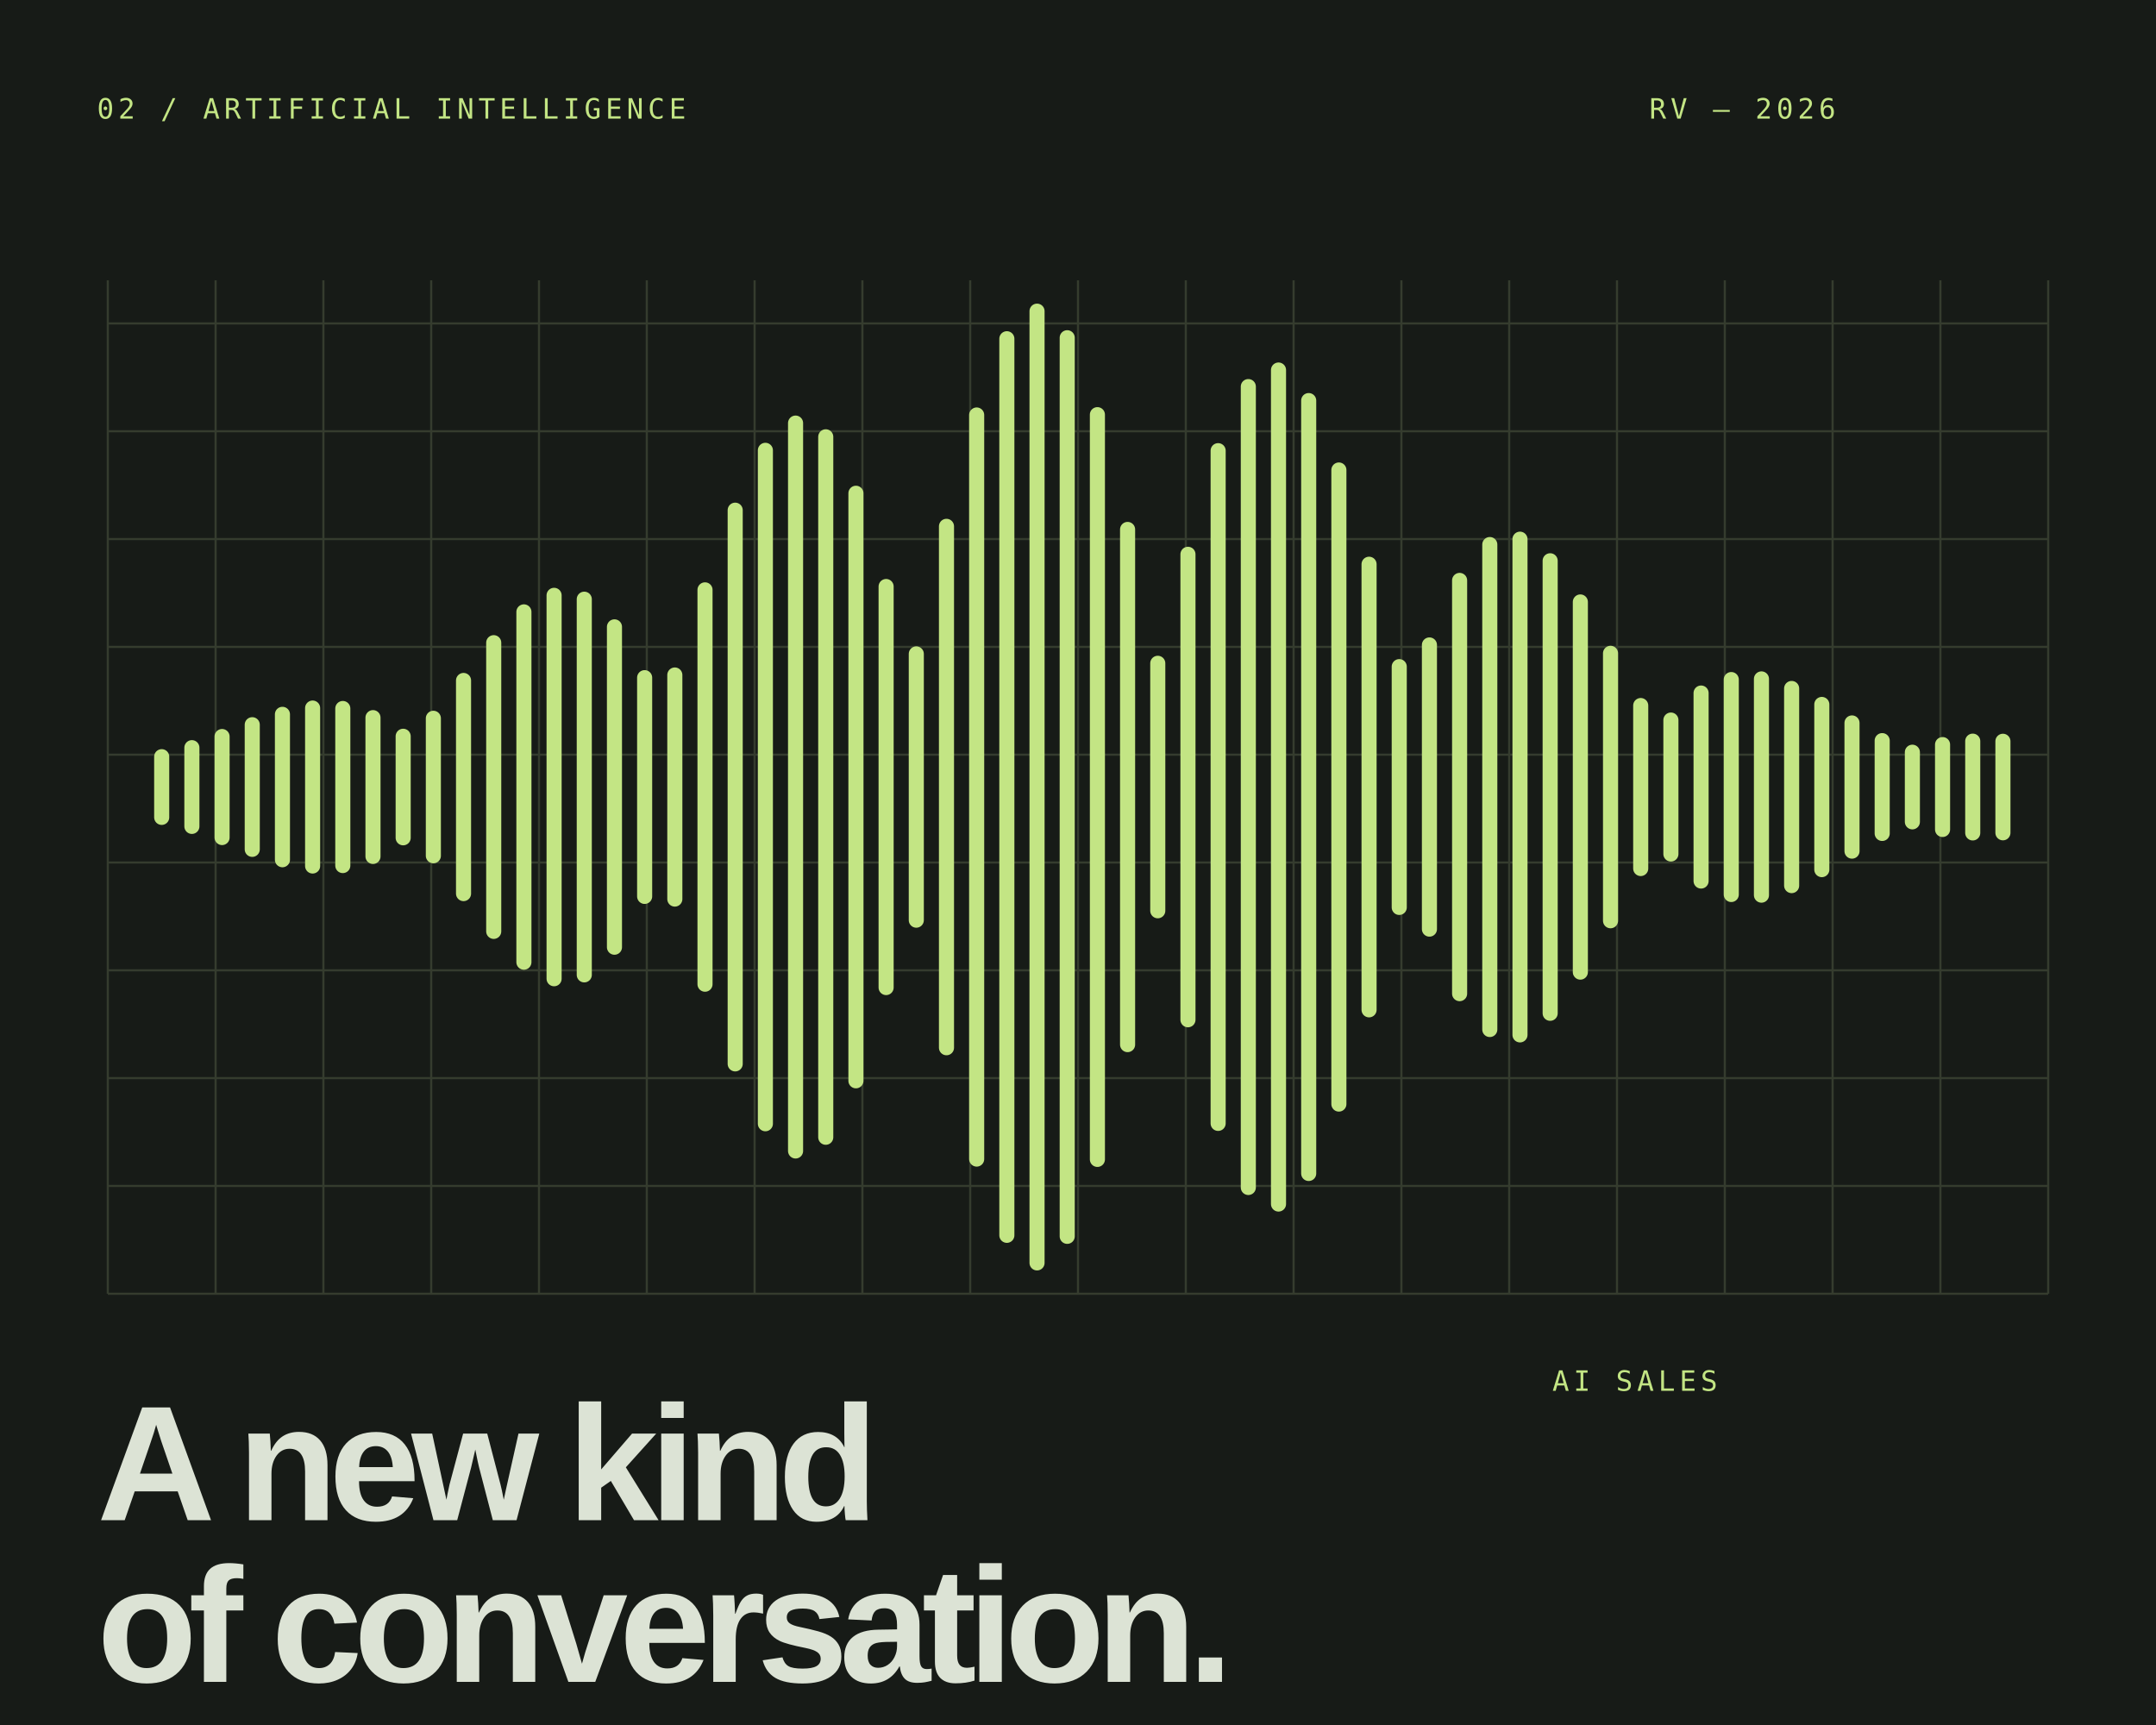
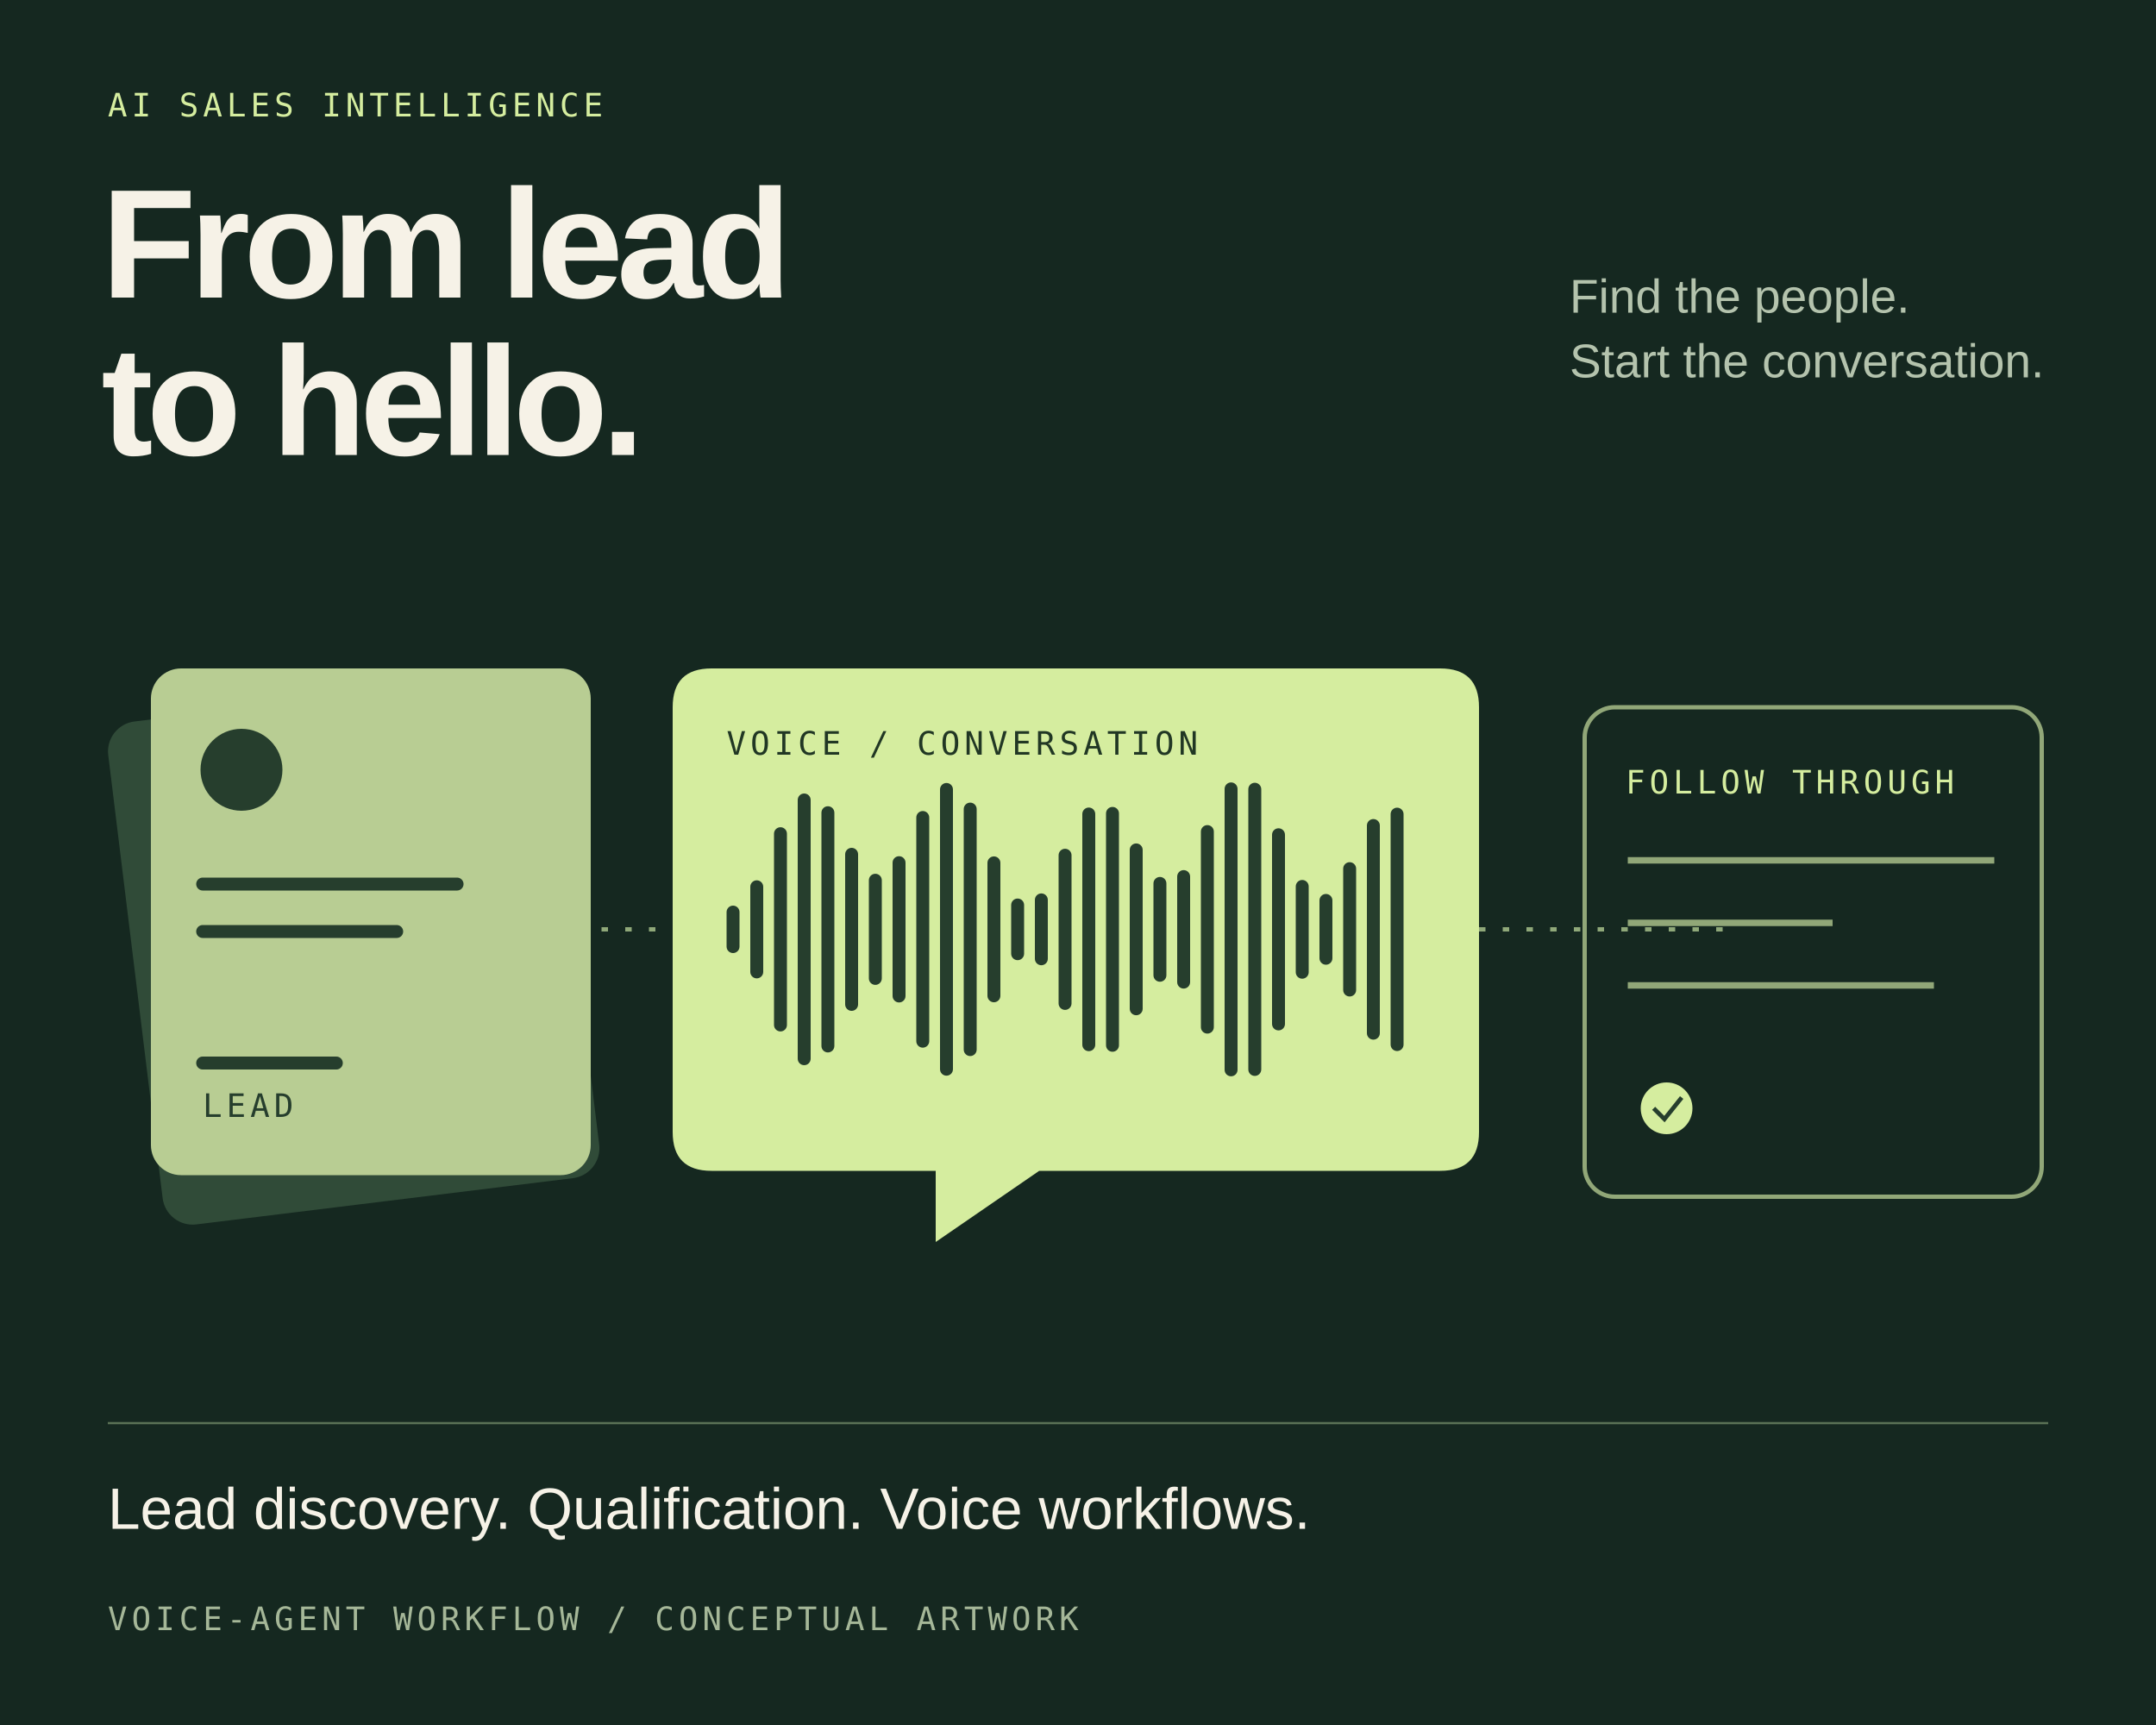
- <svg xmlns="http://www.w3.org/2000/svg" viewBox="0 0 1000 800">
-   <rect width="1000" height="800" fill="#171b17" />
-   <text x="45" y="55" fill="#c3e584" font-family="monospace" font-size="13" font-weight="400" letter-spacing="2">02 / ARTIFICIAL INTELLIGENCE</text>
-   <text x="765" y="55" fill="#c3e584" font-family="monospace" font-size="13" font-weight="400" letter-spacing="2">RV — 2026</text>
-   <g stroke="#353c2e" stroke-width="1">
-     <path d="M50 130 V600" />
-     <path d="M100 130 V600" />
-     <path d="M150 130 V600" />
-     <path d="M200 130 V600" />
-     <path d="M250 130 V600" />
-     <path d="M300 130 V600" />
-     <path d="M350 130 V600" />
-     <path d="M400 130 V600" />
-     <path d="M450 130 V600" />
-     <path d="M500 130 V600" />
-     <path d="M550 130 V600" />
-     <path d="M600 130 V600" />
-     <path d="M650 130 V600" />
-     <path d="M700 130 V600" />
-     <path d="M750 130 V600" />
-     <path d="M800 130 V600" />
-     <path d="M850 130 V600" />
-     <path d="M900 130 V600" />
-     <path d="M950 130 V600" />
-     <path d="M50 150 H950" />
-     <path d="M50 200 H950" />
-     <path d="M50 250 H950" />
-     <path d="M50 300 H950" />
-     <path d="M50 350 H950" />
-     <path d="M50 400 H950" />
-     <path d="M50 450 H950" />
-     <path d="M50 500 H950" />
-     <path d="M50 550 H950" />
-     <path d="M50 600 H950" />
+ <svg xmlns="http://www.w3.org/2000/svg" width="1000" height="800" viewBox="0 0 1000 800" data-background="#152820">
+   <rect width="1000" height="800" fill="#152820" />
+   <text x="50" y="54" fill="#d5ed9f" font-size="15" font-family="monospace" letter-spacing="2">AI SALES INTELLIGENCE</text>
+   <text x="47" y="138" fill="#f6f2e7" font-family="Arial,Helvetica,sans-serif" font-size="72" font-weight="700" letter-spacing="-3">From lead</text>
+   <text x="47" y="211" fill="#f6f2e7" font-family="Arial,Helvetica,sans-serif" font-size="72" font-weight="700" letter-spacing="-3">to hello.</text>
+   <text x="728" y="145" fill="#b4c3ad" font-family="Arial,Helvetica,sans-serif" font-size="22">Find the people.</text>
+   <text x="728" y="175" fill="#b4c3ad" font-family="Arial,Helvetica,sans-serif" font-size="22">Start the conversation.</text>
+   <path d="M202 431H805" stroke="#8fa879" stroke-width="2" fill="none" stroke-dasharray="3 8" />
+   <circle class="art-sales-packet" cx="212" cy="431" r="7" fill="#cce794" />
+   <g class="art-sales-lead">
+     <rect x="62" y="323" width="204" height="235" rx="14" fill="#304b38" transform="rotate(-7 164 440)" />
+     <rect x="70" y="310" width="204" height="235" rx="14" fill="#b8cd93" />
+     <circle cx="112" cy="357" r="19" fill="#263e2d" />
+     <path d="M94 410h118m-118 22h90m-90 61h62" stroke="#263e2d" stroke-width="6" stroke-linecap="round" />
+     <text x="94" y="518" fill="#263e2d" font-size="15" font-family="monospace" letter-spacing="2">LEAD</text>
  </g>
-   <g stroke="#c3e584" stroke-width="7" stroke-linecap="round">
-     <path d="M75 350.93 V379.07" />
-     <path d="M89 346.75 V383.25" />
-     <path d="M103 341.58 V388.42" />
-     <path d="M117 336.10 V393.90" />
-     <path d="M131 331.29 V398.71" />
-     <path d="M145 328.38 V401.62" />
-     <path d="M159 328.58 V401.42" />
-     <path d="M173 332.82 V397.18" />
-     <path d="M187 341.46 V388.54" />
-     <path d="M201 333.12 V396.88" />
-     <path d="M215 315.58 V414.42" />
-     <path d="M229 298.06 V431.94" />
-     <path d="M243 283.77 V446.23" />
-     <path d="M257 276.10 V453.90" />
-     <path d="M271 277.89 V452.11" />
-     <path d="M285 290.72 V439.28" />
-     <path d="M299 314.28 V415.72" />
-     <path d="M313 313.04 V416.96" />
-     <path d="M327 273.56 V456.44" />
-     <path d="M341 236.61 V493.39" />
-     <path d="M355 208.85 V521.15" />
-     <path d="M369 196.22 V533.78" />
-     <path d="M383 202.58 V527.42" />
-     <path d="M397 228.76 V501.24" />
-     <path d="M411 272.01 V457.99" />
-     <path d="M425 303.26 V426.74" />
-     <path d="M439 244.10 V485.90" />
-     <path d="M453 192.46 V537.54" />
-     <path d="M467 157.10 V572.90" />
-     <path d="M481 144.31 V585.69" />
-     <path d="M495 156.63 V573.37" />
-     <path d="M509 192.31 V537.69" />
-     <path d="M523 245.54 V484.46" />
-     <path d="M537 307.62 V422.38" />
-     <path d="M551 257.07 V472.93" />
-     <path d="M565 209.01 V520.99" />
-     <path d="M579 179.29 V550.71" />
-     <path d="M593 171.61 V558.39" />
-     <path d="M607 185.78 V544.22" />
-     <path d="M621 217.97 V512.03" />
-     <path d="M635 261.68 V468.32" />
-     <path d="M649 309.17 V420.83" />
-     <path d="M663 299.11 V430.89" />
-     <path d="M677 269.18 V460.82" />
-     <path d="M691 252.55 V477.45" />
-     <path d="M705 250.06 V479.94" />
-     <path d="M719 260.07 V469.93" />
-     <path d="M733 279.17 V450.83" />
-     <path d="M747 302.99 V427.01" />
-     <path d="M761 327.21 V402.79" />
-     <path d="M775 333.94 V396.06" />
-     <path d="M789 321.41 V408.59" />
-     <path d="M803 315.16 V414.84" />
-     <path d="M817 314.86 V415.14" />
-     <path d="M831 319.29 V410.71" />
-     <path d="M845 326.70 V403.30" />
-     <path d="M859 335.28 V394.72" />
-     <path d="M873 343.48 V386.52" />
-     <path d="M887 348.86 V381.14" />
-     <path d="M901 345.32 V384.68" />
-     <path d="M915 343.72 V386.28" />
-     <path d="M929 343.78 V386.22" />
+   <g>
+     <path d="M330 310h338q18 0 18 18v197q0 18-18 18H482l-48 33v-33H330q-18 0-18-18V328q0-18 18-18Z" fill="#d5ed9f" />
+     <text x="337" y="350" fill="#213724" font-size="15" font-family="monospace" letter-spacing="2">VOICE / CONVERSATION</text>
+     <rect class="art-sales-wave" x="337" y="420.00" width="6" height="22.00" rx="3" fill="#263e2d" style="--art-delay:-0.0s" />
+     <rect class="art-sales-wave" x="348" y="408.26" width="6" height="45.48" rx="3" fill="#263e2d" style="--art-delay:-0.055s" />
+     <rect class="art-sales-wave" x="359" y="383.64" width="6" height="94.71" rx="3" fill="#263e2d" style="--art-delay:-0.11s" />
+     <rect class="art-sales-wave" x="370" y="368.00" width="6" height="126.00" rx="3" fill="#263e2d" style="--art-delay:-0.165s" />
+     <rect class="art-sales-wave" x="381" y="373.91" width="6" height="114.18" rx="3" fill="#263e2d" style="--art-delay:-0.22s" />
+     <rect class="art-sales-wave" x="392" y="393.20" width="6" height="75.61" rx="3" fill="#263e2d" style="--art-delay:-0.275s" />
+     <rect class="art-sales-wave" x="403" y="405.23" width="6" height="51.53" rx="3" fill="#263e2d" style="--art-delay:-0.33s" />
+     <rect class="art-sales-wave" x="414" y="397.08" width="6" height="67.83" rx="3" fill="#263e2d" style="--art-delay:-0.385s" />
+     <rect class="art-sales-wave" x="425" y="376.13" width="6" height="109.74" rx="3" fill="#263e2d" style="--art-delay:-0.44s" />
+     <rect class="art-sales-wave" x="436" y="363.12" width="6" height="135.75" rx="3" fill="#263e2d" style="--art-delay:-0.495s" />
+     <rect class="art-sales-wave" x="447" y="372.23" width="6" height="117.54" rx="3" fill="#263e2d" style="--art-delay:-0.55s" />
+     <rect class="art-sales-wave" x="458" y="397.17" width="6" height="67.65" rx="3" fill="#263e2d" style="--art-delay:-0.605s" />
+     <rect class="art-sales-wave" x="469" y="416.71" width="6" height="28.59" rx="3" fill="#263e2d" style="--art-delay:-0.66s" />
+     <rect class="art-sales-wave" x="480" y="414.34" width="6" height="33.31" rx="3" fill="#263e2d" style="--art-delay:-0.715s" />
+     <rect class="art-sales-wave" x="491" y="393.63" width="6" height="74.73" rx="3" fill="#263e2d" style="--art-delay:-0.77s" />
+     <rect class="art-sales-wave" x="502" y="374.51" width="6" height="112.99" rx="3" fill="#263e2d" style="--art-delay:-0.825s" />
+     <rect class="art-sales-wave" x="513" y="374.23" width="6" height="113.54" rx="3" fill="#263e2d" style="--art-delay:-0.88s" />
+     <rect class="art-sales-wave" x="524" y="391.16" width="6" height="79.68" rx="3" fill="#263e2d" style="--art-delay:-0.935s" />
+     <rect class="art-sales-wave" x="535" y="406.70" width="6" height="48.60" rx="3" fill="#263e2d" style="--art-delay:-0.99s" />
+     <rect class="art-sales-wave" x="546" y="403.53" width="6" height="54.94" rx="3" fill="#263e2d" style="--art-delay:-1.045s" />
+     <rect class="art-sales-wave" x="557" y="382.66" width="6" height="96.69" rx="3" fill="#263e2d" style="--art-delay:-1.1s" />
+     <rect class="art-sales-wave" x="568" y="362.86" width="6" height="136.29" rx="3" fill="#263e2d" style="--art-delay:-1.155s" />
+     <rect class="art-sales-wave" x="579" y="363.02" width="6" height="135.96" rx="3" fill="#263e2d" style="--art-delay:-1.21s" />
+     <rect class="art-sales-wave" x="590" y="384.13" width="6" height="93.74" rx="3" fill="#263e2d" style="--art-delay:-1.265s" />
+     <rect class="art-sales-wave" x="601" y="408.10" width="6" height="45.79" rx="3" fill="#263e2d" style="--art-delay:-1.32s" />
+     <rect class="art-sales-wave" x="612" y="414.59" width="6" height="32.82" rx="3" fill="#263e2d" style="--art-delay:-1.375s" />
+     <rect class="art-sales-wave" x="623" y="399.86" width="6" height="62.28" rx="3" fill="#263e2d" style="--art-delay:-1.43s" />
+     <rect class="art-sales-wave" x="634" y="379.85" width="6" height="102.31" rx="3" fill="#263e2d" style="--art-delay:-1.485s" />
+     <rect class="art-sales-wave" x="645" y="374.57" width="6" height="112.87" rx="3" fill="#263e2d" style="--art-delay:-1.54s" />
  </g>
-   <text x="45" y="705" fill="#dce3d5" font-family="Arial,sans-serif" font-size="76" font-weight="700" letter-spacing="-4">A new kind</text>
-   <text x="45" y="780" fill="#dce3d5" font-family="Arial,sans-serif" font-size="76" font-weight="700" letter-spacing="-4">of conversation.</text>
-   <text x="720" y="645" fill="#c3e584" font-family="monospace" font-size="13" font-weight="400" letter-spacing="2">AI SALES</text>
+   <g>
+     <rect x="735" y="328" width="212" height="227" rx="14" fill="none" stroke="#91a778" stroke-width="2" />
+     <text x="754" y="368" fill="#d5ed9f" font-size="15" font-family="monospace" letter-spacing="2">FOLLOW THROUGH</text>
+     <path d="M755 399h170M755 428h95M755 457h142" fill="none" stroke="#91a778" stroke-width="3" />
+     <g class="art-sales-check">
+       <circle cx="773" cy="514" r="12" fill="#d5ed9f" />
+       <path d="m767 514 5 5 8-10" fill="none" stroke="#263e2d" stroke-width="2" />
+     </g>
+   </g>
+   <path d="M50 660h900" stroke="#5a7256" />
+   <text x="50" y="709" fill="#f6f2e7" font-family="Arial,Helvetica,sans-serif" font-size="27">Lead discovery. Qualification. Voice workflows.</text>
+   <text x="50" y="756" fill="#a5b798" font-size="15" font-family="monospace" letter-spacing="2">VOICE-AGENT WORKFLOW / CONCEPTUAL ARTWORK</text>
</svg>
